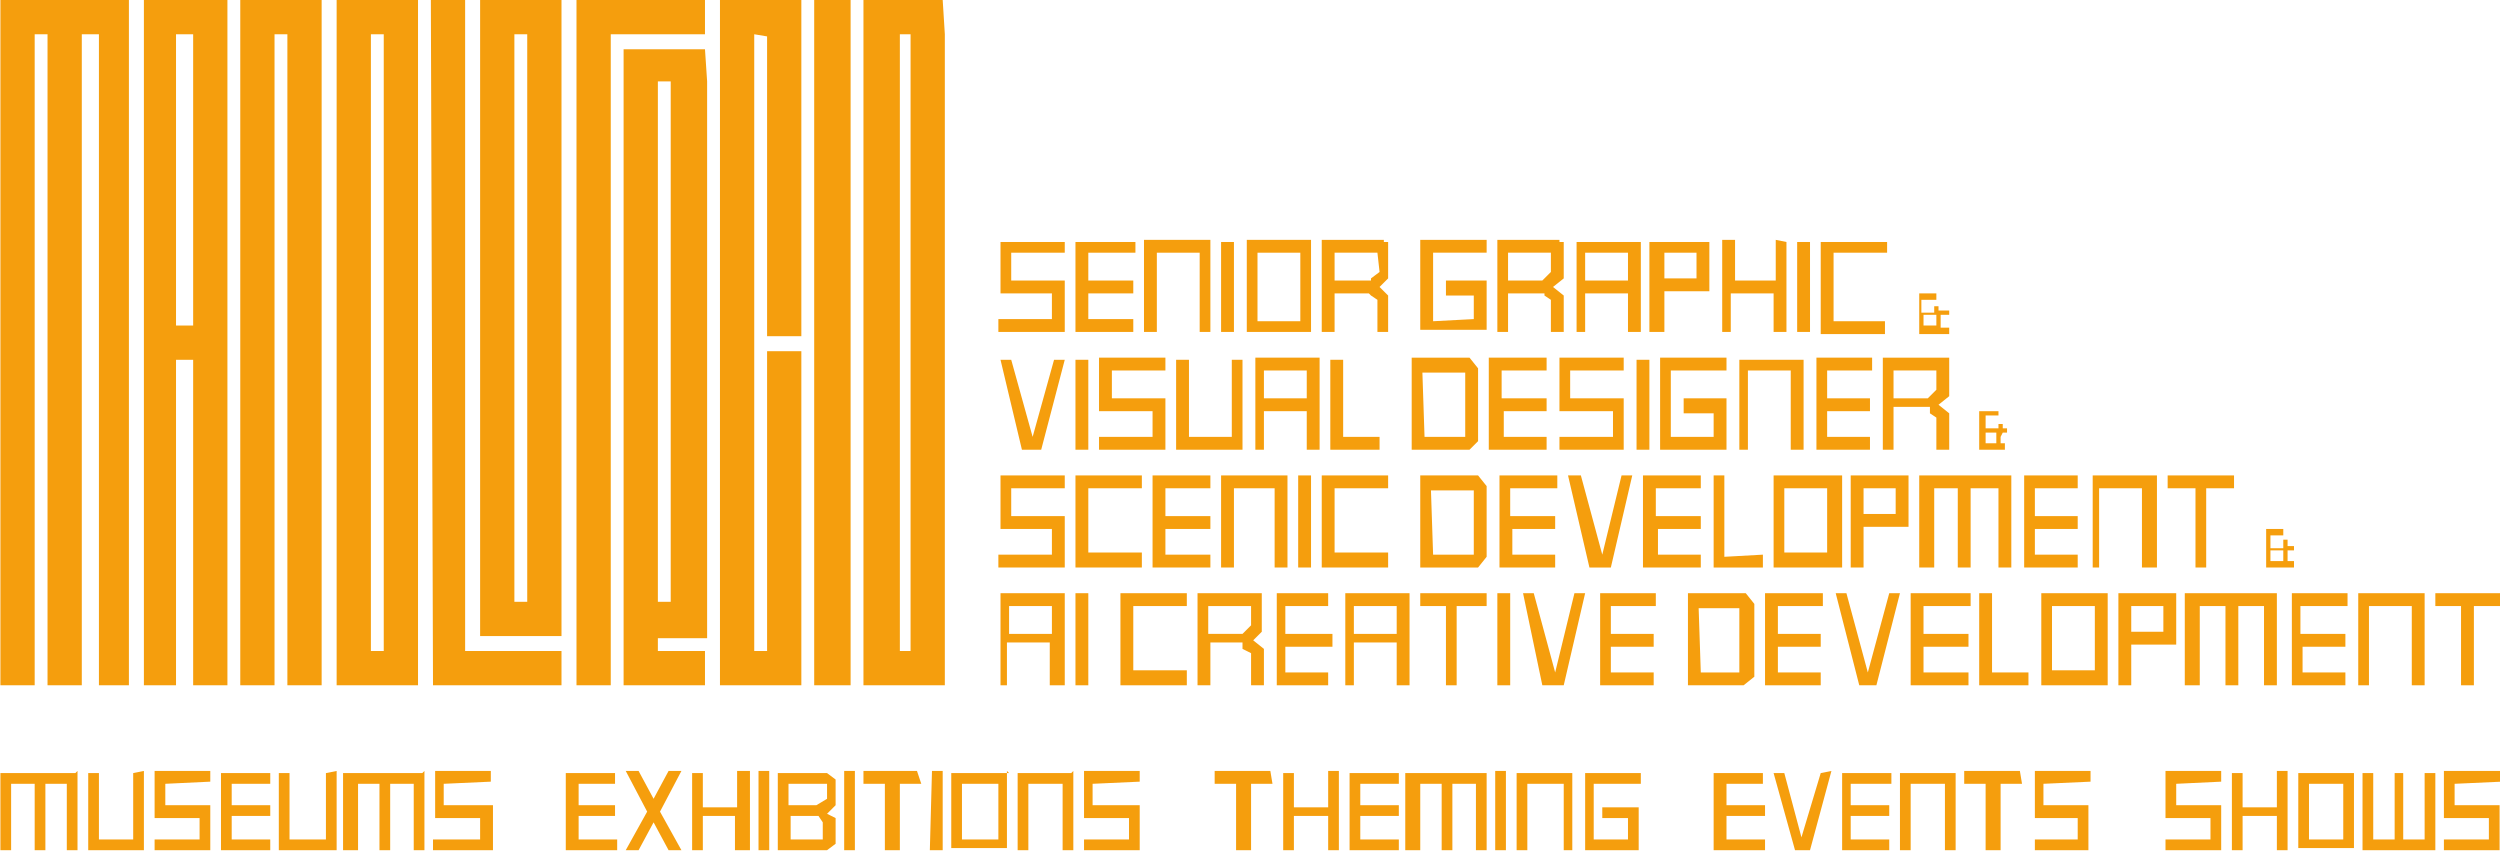
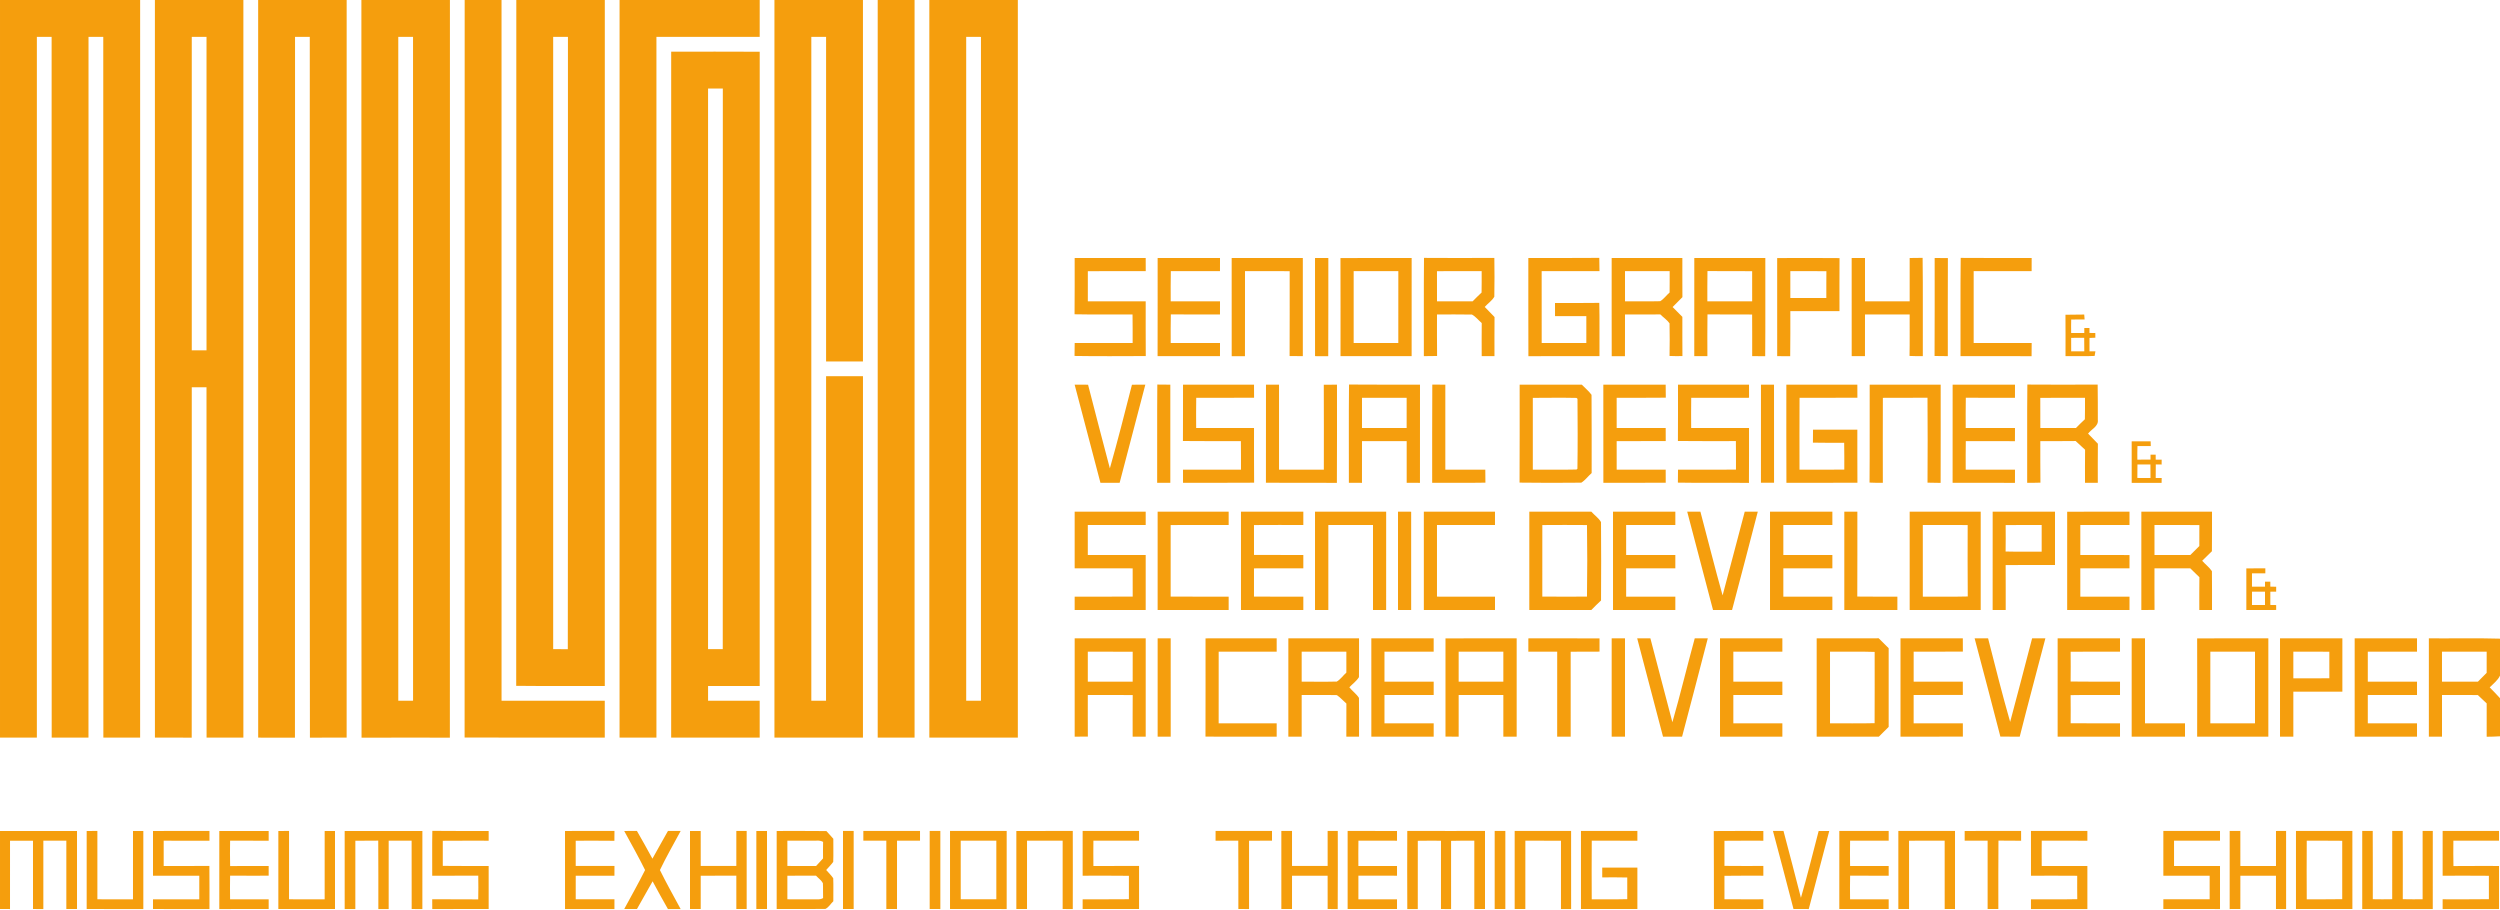
- <svg xmlns="http://www.w3.org/2000/svg" xml:space="preserve" width="133.782" height="45.496" style="shape-rendering:geometricPrecision;text-rendering:geometricPrecision;image-rendering:optimizeQuality;fill-rule:evenodd;clip-rule:evenodd" viewBox="0 0 1.167 0.397">
+ <svg xmlns="http://www.w3.org/2000/svg" xml:space="preserve" width="2000.001" height="727.294" style="shape-rendering:geometricPrecision;text-rendering:geometricPrecision;image-rendering:optimizeQuality;fill-rule:evenodd;clip-rule:evenodd" viewBox="0 0 249.436 90.707">
  <defs>
-     <style>.fil0,.fil1{fill:#f59e0d}.fil1{fill-rule:nonzero}</style>
+     <style>.fil0{fill:#f59e0d;fill-rule:nonzero}</style>
  </defs>
  <g id="Capa_x0020_1">
-     <g id="_1884187840">
-       <path class="fil0" d="M.09.152V.016H.082v.136zM.106 0v.32H.09V.168H.082V.32H.067V0zm.207.281V.038H.307v.243zM.33.038v.26H.307v.006h.022V.32H.291V.023h.038zM.15 0v.32H.134V.016H.128V.32H.112V0zm.029.304V.016H.173v.288zM.195.32H.157V0h.038zM.201 0h.016v.304h.045V.32h-.06z" />
-       <path class="fil0" d="M.285.016V.32H.269V0h.06v.016zm.067 0v.288h.006v-.14h.016V.32H.336V0h.038v.157H.358v-.14zM.246.281V.016H.24v.265zm.016.016H.224V0h.038zM.38 0h.017v.32H.38zm.045.304V.016H.42v.288zM.441.016V.32H.403V0H.44zM.06 0v.32H.046V.016H.038V.32H.022V.016H.016V.32H0V0z" />
-       <path class="fil1" d="M.472.118v.013h.025v.024H.466V.149h.025V.137H.467V.113h.03v.005z" />
-       <path id="1" class="fil1" d="M.508.118v.013h.021v.006H.508v.012h.021v.006H.502V.113H.53v.005z" />
-       <path id="2" class="fil1" d="M.565.113v.042H.56V.118H.54v.037H.534V.112h.031" />
-       <path id="3" class="fil1" d="M.57.113h.006v.042H.57z" />
-       <path id="4" class="fil1" d="M.607.118h-.02V.15h.02zM.612.113v.042h-.03V.112h.03" />
-       <path id="5" class="fil1" d="M.643.118h-.02v.013H.64V.13L.644.127zM.646.113h.002V.13L.644.134l.004.004v.017H.643V.14L.64.138.639.137H.623v.018H.617V.112h.029" />
-       <path id="6" class="fil1" d="M.688.149V.138H.675V.131h.019v.023H.663V.112h.031v.006H.669V.15z" />
-       <path id="7" class="fil1" d="M.724.118h-.02v.013H.72L.721.13.724.127zM.728.113H.73V.13L.725.134.73.138v.017H.724V.14L.721.138V.137H.704v.018H.699V.112h.029" />
-       <path id="8" class="fil1" d="M.76.118H.74v.013h.02zM.766.113v.042H.76V.137H.74v.018H.736V.113h.031" />
-       <path id="9" class="fil1" d="M.792.118H.777V.13h.015zM.798.113v.023H.777v.019H.77V.113h.027" />
-       <path id="10" class="fil1" d="M.834.113v.042H.828V.137h-.02v.018H.804V.112H.81v.019h.019V.112z" />
-       <path id="11" class="fil1" d="M.839.113h.006v.042H.839z" />
-       <path id="12" class="fil1" d="M.856.118V.15H.88v.006H.85V.113h.031v.005z" />
-       <path id="13" class="fil1" d="M.904.147H.898v.005h.006zM.906.15v.003H.91v.003H.896V.137h.008V.14H.897v.006h.006V.143h.002v.002H.91v.002H.906z" />
-       <path id="14" class="fil1" d="M.497.168.486.21H.477L.467.168h.005l.01.036.01-.036z" />
-       <path id="15" class="fil1" d="M.502.168h.006V.21H.502z" />
-       <path id="16" class="fil1" d="M.519.173v.013h.025V.21H.513V.204h.025V.192H.513V.167h.031v.006z" />
-       <path id="17" class="fil1" d="M.58.168V.21H.549V.168h.006v.036h.02V.168z" />
-       <path id="18" class="fil1" d="M.61.173H.59v.013h.02zM.616.167V.21H.61V.192H.59V.21H.586V.167h.031" />
-       <path id="19" class="fil1" d="M.644.204V.21H.621V.168h.006v.036z" />
-       <path id="20" class="fil1" d="M.665.204h.019v-.03h-.02zM.69.172v.034L.686.21H.659V.167h.027z" />
-       <path id="21" class="fil1" d="M.701.173v.013h.021v.006h-.02v.012h.02V.21H.695V.167h.027v.006z" />
-       <path id="22" class="fil1" d="M.733.173v.013h.025V.21h-.03V.204h.025V.192H.728V.167h.03v.006z" />
-       <path id="23" class="fil1" d="M.764.168H.77V.21H.764z" />
-       <path id="24" class="fil1" d="M.8.204V.193H.786V.186h.02V.21H.775V.167h.031v.006H.78v.031z" />
-       <path id="25" class="fil1" d="M.842.168V.21H.836V.173h-.02V.21H.812V.168h.031" />
-       <path id="26" class="fil1" d="M.853.173v.013h.02v.006h-.02v.012h.02V.21H.848V.167h.026v.006z" />
-       <path id="27" class="fil1" d="M.904.173h-.02v.013H.9L.901.185.904.182zM.908.167H.91v.018L.905.189.91.193V.21H.904V.195L.901.193V.19H.884v.02H.879V.167z" />
-       <path id="28" class="fil1" d="M.933.202H.927v.005h.005V.202m.002.002v.003h.002V.21H.924V.192h.009v.002H.927V.2h.006V.198h.002V.2h.002v.002H.935z" />
-       <path id="29" class="fil1" d="M.472.228v.013h.025v.024H.466V.259h.025V.247H.467V.222h.03v.006z" />
-       <path id="30" class="fil1" d="M.508.228v.03h.025v.007H.502V.222h.031v.006z" />
-       <path id="31" class="fil1" d="M.544.228v.013h.021v.006H.544v.012h.021v.006H.538V.222h.027v.006z" />
-       <path id="32" class="fil1" d="M.601.222v.043H.595V.228H.576v.037H.57V.222z" />
-       <path id="33" class="fil1" d="M.606.222h.006v.043H.606z" />
-       <path id="34" class="fil1" d="M.623.228v.03h.025v.007H.617V.222h.031v.006z" />
-       <path id="35" class="fil1" d="M.669.259h.019v-.03h-.02zM.694.227V.26L.69.265H.663V.222H.69z" />
-       <path id="36" class="fil1" d="M.705.228v.013h.021v.006h-.02v.012h.02v.006H.7V.222h.027v.006z" />
-       <path id="37" class="fil1" d="m.762.222-.01.043h-.01L.732.222h.006l.01.037.009-.037z" />
-       <path id="38" class="fil1" d="M.773.228v.013h.021v.006h-.02v.012h.02v.006H.767V.222h.027v.006z" />
-       <path id="39" class="fil1" d="M.823.259v.006H.8V.222h.005V.26z" />
-       <path id="40" class="fil1" d="M.853.228h-.02v.03h.02zM.86.222v.043H.828V.222z" />
-       <path id="41" class="fil1" d="M.885.228H.87V.24h.015zM.891.222v.024H.87v.019H.864V.222z" />
-       <path id="42" class="fil1" d="M.939.222v.043H.933V.228H.92v.037H.914V.228H.903v.037H.896V.222z" />
-       <path id="43" class="fil1" d="M.95.228v.013h.02v.006H.95v.012h.02v.006H.945V.222H.97v.006z" />
-       <path id="44" class="fil1" d="M1.007.222v.043H1V.228H.98v.037H.977V.222h.031" />
-       <path id="45" class="fil1" d="M1.043.228H1.03v.037h-.005V.228h-.013V.222h.031z" />
-       <path id="46" class="fil1" d="M1.066.257H1.06v.005h.006zm.002.002v.003h.003v.003h-.013V.247h.008V.25H1.06v.006h.006V.252h.002v.003h.003v.002h-.003z" />
-       <path id="47" class="fil1" d="M.491.283h-.02v.013h.02zM.497.277V.32H.49V.3H.47v.02H.467V.277h.031" />
-       <path id="48" class="fil1" d="M.502.277h.006V.32H.502z" />
-       <path id="49" class="fil1" d="M.529.283v.03h.025V.32H.523V.277h.031v.006z" />
-       <path id="50" class="fil1" d="M.584.283h-.02v.013H.58L.581.295.584.292zM.588.277h.001v.018L.585.299.59.303V.32H.584V.305L.58.303V.3H.565v.02H.559V.277z" />
-       <path id="51" class="fil1" d="M.6.283v.013h.022v.006H.6v.012h.02V.32H.596V.277H.62v.006z" />
-       <path id="52" class="fil1" d="M.652.283h-.02v.013h.02zM.658.277V.32H.652V.3h-.02v.02H.628V.277h.031" />
-       <path id="53" class="fil1" d="M.694.283H.68V.32H.675V.283H.663V.277h.031z" />
-       <path id="54" class="fil1" d="M.699.277h.006V.32H.699z" />
-       <path id="55" class="fil1" d="M.74.277.73.32H.72L.711.277h.005l.01.037.009-.037z" />
-       <path id="56" class="fil1" d="M.752.283v.013h.02v.006h-.02v.012h.02V.32H.747V.277h.026v.006z" />
-       <path id="57" class="fil1" d="M.794.314h.018v-.03H.793zM.819.282v.034L.814.32H.788V.277h.027z" />
-       <path id="58" class="fil1" d="M.83.283v.013h.02v.006H.83v.012h.02V.32H.824V.277h.027v.006z" />
-       <path id="59" class="fil1" d="M.887.277.876.32H.868L.857.277h.005l.01.037.01-.037z" />
-       <path id="60" class="fil1" d="M.898.283v.013h.021v.006H.898v.012h.021V.32H.892V.277H.92v.006z" />
-       <path id="61" class="fil1" d="M.947.314V.32H.924V.277H.93v.037z" />
-       <path id="62" class="fil1" d="M.978.283h-.02v.03h.02zM.984.277V.32H.953V.277z" />
-       <path id="63" class="fil1" d="M1.01.283H.995v.012h.015zm.006-.006v.024H.995V.32H.989V.277z" />
-       <path id="64" class="fil1" d="M1.063.277V.32h-.006V.283h-.012V.32h-.006V.283h-.012V.32H1.02V.277h.025-.001z" />
-       <path id="65" class="fil1" d="M1.074.283v.013h.021v.006h-.02v.012h.02V.32H1.07V.277h.026v.006z" />
-       <path id="66" class="fil1" d="M1.132.277V.32h-.006V.283h-.02V.32h-.005V.277z" />
-       <path id="67" class="fil1" d="M1.168.283h-.013V.32h-.006V.283h-.012V.277h.031z" />
-       <path class="fil1" d="M.036.36v.037H.031V.366h-.01v.031H.016V.366H.005v.031H0V.361h.022H.02h.015M.067.36v.037H.041V.361h.005v.031h.016V.361zm.01.006v.01h.021v.021H.072V.392h.021v-.01H.072V.36h.026v.005zm.031 0v.01h.018v.005H.108v.011h.018v.005H.103V.361h.023v.005zM.157.36v.037H.13V.361h.005v.031h.017V.361zm.041 0v.037H.193V.366H.182v.031H.177V.366h-.01v.031H.16V.361h.022-.001.016m.01.005v.01H.23v.021H.202V.392h.022v-.01H.203V.36h.026v.005zm.063 0v.01h.017v.005H.27v.011h.018v.005H.264V.361h.023v.005zm.038.013.01.018H.312L.305.384.298.397H.292l.01-.018L.292.36h.006l.007.013L.312.36h.006zM.35.36v.037H.343V.381H.328v.016H.323V.361h.005v.016h.016V.36zm.004 0h.005v.037H.354zm.03.032V.384L.382.381H.369v.011zM.368.376h.013L.386.373V.366H.368zM.386.38.39.382v.012L.386.397H.363V.361h.023L.39.364v.012zM.394.36h.005v.037H.394zM.43.366H.42v.031H.413V.366h-.01V.36h.025zM.435.36H.44v.037H.434zm.031.006H.449v.026h.017zM.47.36v.036H.444V.361h.027zm.031 0v.037H.496V.366H.48v.031H.475V.361H.5m.01.005v.01h.022v.021H.506V.392h.021v-.01H.506V.36h.026v.005zm.084 0h-.01v.031H.577V.366h-.01V.36h.026zM.625.36v.037H.62V.381H.604v.016H.599V.361h.005v.016H.62V.36zm.01.006v.01h.018v.005H.635v.011h.018v.005H.63V.361h.023v.005zM.694.36v.037H.689V.366H.678v.031H.673V.366h-.01v.031H.656V.361H.68.678h.016M.698.36h.005v.037H.698zm.036 0v.037H.73V.366H.713v.031H.708V.361h.026M.76.392v-.01H.748V.377h.017v.02H.74V.361h.026v.005H.744v.026zM.806.366v.01h.018v.005H.806v.011h.018v.005H.8V.361h.023v.005zM.855.36l-.01.037H.838L.828.361h.005l.008.03.009-.03zm.009.006v.01h.018v.005H.864v.011h.018v.005H.86V.361h.023v.005zM.913.36v.037H.908V.366H.892v.031H.887V.361h.026m.031.005h-.01v.031H.927V.366h-.01V.36h.026zm.01 0v.01h.021v.021H.95V.392h.02v-.01H.95V.36h.026v.005zm.062 0v.01h.021v.021h-.026V.392h.021v-.01h-.021V.36h.026v.005zM1.068.36v.037h-.005V.381h-.016v.016h-.005V.361h.005v.016h.016V.36zm.026.006h-.016v.026h.016zM1.099.36v.036h-.026V.361h.026m.004.036V.361h.005v.031h.01V.361h.004v.031h.01V.361h.005v.036zm.043-.031v.01h.021v.021h-.026V.392h.021v-.01h-.021V.36h.027v.005z" />
+     <g id="portfolio-logo-claim.svg">
+       <path class="fil0" d="M0 0h13.982c-.002 24.531.001 49.064-.002 73.595-1.222.002-2.446-.001-3.668.002-.02-23.306-.002-46.613-.009-69.919H8.832c-.005 23.306.003 46.612-.005 69.917l-3.67.002c-.014-23.306 0-46.613-.007-69.919H3.678c-.001 23.306.004 46.611-.001 69.917L0 73.597zm15.455 0h8.828c-.001 24.533.005 49.064-.001 73.597-1.224-.002-2.448 0-3.672-.002-.01-11.652 0-23.305-.007-34.957h-1.47c-.004 11.654.009 23.305-.006 34.96-1.222-.003-2.446 0-3.67-.003-.005-24.53 0-49.064-.002-73.595m3.678 3.678v31.28q.737-.003 1.472-.002.002-15.637 0-31.278zM25.757 0h8.831c-.001 24.533.004 49.066-.003 73.597-1.22-.002-2.441-.008-3.663.007-.034-23.31-.004-46.617-.014-69.926h-1.471c-.009 23.308.011 46.615-.01 69.92-1.222-.006-2.445-.001-3.667-.001-.007-24.533-.002-49.064-.003-73.597m10.301 0h8.832c-.003 24.533.008 49.067-.005 73.6-2.937-.005-5.875-.011-8.812.004-.035-24.535-.005-49.07-.015-73.604m3.68 3.678v66.237q.737 0 1.475-.003c-.005-22.077-.001-44.155-.003-66.234zM46.362 0h3.678q-.001 34.958.002 69.915c3.432-.001 6.866.002 10.298-.001q.008 1.841 0 3.683c-4.661-.01-9.324.013-13.985-.012.015-24.527.003-49.057.007-73.585" />
+       <path class="fil0" d="M51.514 0h8.83c-.002 22.815.001 45.63-.002 68.445-2.947-.013-5.892.019-8.838-.016.023-22.809.003-45.619.01-68.429m3.678 3.678q.003 30.544 0 61.087a54 54 0 0 1 1.46.01c.03-20.365.001-40.731.013-61.095q-.736-.003-1.473-.002M61.817 0h13.982c-.002 1.226 0 2.451-.002 3.678-3.434.002-6.868-.001-10.302 0q.003 34.961 0 69.919c-1.227-.003-2.454.003-3.68-.005.002-24.53 0-49.06.002-73.592m15.452 0H86.1v36.062q-1.839-.002-3.678 0-.003-16.191 0-32.382-.738-.003-1.473-.002v66.236q.735 0 1.468.003c.008-10.794 0-21.588.005-32.38q1.84-.004 3.68 0c-.003 12.02 0 24.039-.002 36.06-2.945-.005-5.888.002-8.831-.003zm10.303 0h3.678v73.595h-3.678zm5.152 0h8.83v73.597c-2.944-.003-5.887.002-8.83-.003q-.002-36.797 0-73.594m3.678 3.678q.003 33.118 0 66.236l1.47.001c.005-22.078 0-44.155.003-66.233q-.736-.005-1.473-.004m0 0" />
+       <path class="fil0" d="M66.967 5.153c2.945.004 5.888-.01 8.833.009-.005 21.094 0 42.188-.003 63.283l-5.15-.001q-.003.735 0 1.471c1.716-.001 3.432.002 5.15-.001q.004 1.842 0 3.683c-2.943-.005-5.888.005-8.832-.005.004-22.813.002-45.625.002-68.438zm3.68 3.679-.002 55.933c.49 0 .978-.001 1.467.005.017-18.646.002-37.292.007-55.937q-.736-.003-1.472-.001m36.577 16.91c2.361-.002 4.724.002 7.087 0q-.002.654.004 1.307c-1.926.01-3.852-.008-5.777.01a228 228 0 0 0 0 3.006c1.924-.001 3.848.002 5.773 0 .005 1.82-.01 3.64.007 5.461-2.368.005-4.74.029-7.107-.011.013-.43.015-.862.015-1.292q2.89.001 5.783-.002c-.005-.95.01-1.899-.011-2.848-1.93-.007-3.858.024-5.785-.016.026-1.87.003-3.743.011-5.615m8.278 0q3.112-.002 6.223 0l-.002 1.312c-1.636-.007-3.27.002-4.905-.003-.027 1.004-.007 2.008-.012 3.013 1.64.005 3.28 0 4.919.001q0 .657-.003 1.312c-1.635-.008-3.268.004-4.903-.006-.03.95-.008 1.9-.013 2.85 1.64.005 3.28 0 4.919.002l-.002 1.313c-2.075-.008-4.15.005-6.226-.006.012-3.263.002-6.525.005-9.788m7.387 0q3.55-.002 7.099 0-.005 4.896 0 9.793c-.44.001-.882 0-1.319-.012.017-2.823.003-5.645.007-8.467-1.485-.007-2.972-.004-4.457-.004-.005 2.829.007 5.658-.005 8.486a87 87 0 0 0-1.322-.001c-.008-3.265 0-6.529-.003-9.795m8.316 0h1.329c-.007 3.266.013 6.533-.01 9.8q-.66-.012-1.316-.006c-.01-3.264-.001-6.53-.003-9.794m2.54.008c2.367-.02 4.734-.003 7.102-.008q.003 4.897-.002 9.794c-2.365-.006-4.73-.003-7.096-.001-.001-3.261.009-6.522-.005-9.785zm1.316 1.306v7.167c1.484.001 2.969-.004 4.454.003.008-2.391.001-4.782.003-7.174-1.487.002-2.972-.003-4.457.003m7.003 8.479c.011-3.268-.018-6.537.015-9.803 2.34.018 4.68.013 7.019.001.013 1.29.028 2.583-.003 3.872-.23.402-.65.675-.956 1.02.327.333.658.666.977 1.008-.016 1.3-.003 2.601-.006 3.902q-.638-.003-1.274.001c-.002-1.1-.01-2.2.003-3.3-.322-.283-.597-.64-.97-.85-1.165-.027-2.329-.005-3.493-.009.003 1.382-.012 2.762.008 4.143q-.66.021-1.32.015m1.31-8.476c.003 1.003 0 2.004.002 3.006 1.184.002 2.368-.003 3.552.004.292-.298.59-.594.896-.88.015-.712.007-1.425.008-2.137-1.486.003-2.973-.008-4.458.007m9.115-1.317c2.36-.008 4.72.015 7.08-.012q.024.662.019 1.322h-5.77q0 3.586.003 7.172c1.485-.003 2.97 0 4.454-.001v-2.677c-1.04-.007-2.082-.004-3.123 0q-.004-.66-.003-1.314c1.473-.007 2.947.015 4.42-.012.042 1.771.005 3.544.018 5.315-2.364.002-4.727-.008-7.092.005-.015-3.266-.001-6.532-.006-9.798m8.314 0c2.351-.002 4.703.002 7.054 0 .002 1.302-.007 2.606.005 3.908q-.488.494-.978.986c.321.33.645.653.973.978.003 1.303-.008 2.609.007 3.914q-.645.017-1.286-.011c.014-1.085.029-2.169 0-3.253-.244-.351-.618-.59-.92-.891-1.175.006-2.35 0-3.525.003-.005 1.387.007 2.775-.005 4.162a58 58 0 0 0-1.32 0c-.012-3.266-.002-6.53-.005-9.796m1.33 1.31q-.002 1.508.002 3.015c1.169-.013 2.34.02 3.509-.013.364-.216.615-.592.94-.868.012-.71.004-1.42.006-2.13-1.487-.009-2.972-.002-4.457-.004m6.915-1.312c2.363.004 4.724 0 7.087.002-.008 3.267.017 6.533-.013 9.801a57 57 0 0 0-1.299-.01c-.002-1.383.008-2.767-.005-4.152-1.485-.014-2.97.001-4.455-.009-.025 1.386-.01 2.773-.008 4.16h-1.31c.006-3.263 0-6.528.003-9.792m1.302 4.324c1.49.005 2.98 0 4.471.001q.01-1.5-.001-3.006c-1.487-.017-2.973 0-4.458-.01-.024 1.004-.005 2.01-.012 3.015m6.966-4.315c2.073-.009 4.149-.017 6.224.005-.017 1.762-.005 3.526-.007 5.29-1.634 0-3.269-.004-4.903.002-.009 1.499.015 2.997-.014 4.497q-.652-.013-1.298-.008c0-3.263.005-6.524-.002-9.786m1.313 1.307a747 747 0 0 0 0 2.677h3.592c.004-.89-.006-1.78.007-2.67-1.2-.024-2.4-.007-3.599-.007m6.12-1.314h1.33q-.001 2.162.002 4.325 2.228-.003 4.455-.002v-4.322c.429 0 .86-.001 1.292-.015.045 3.268.005 6.537.02 9.807q-.665.009-1.326-.02c.03-1.379.005-2.757.014-4.136-1.485-.008-2.972-.003-4.457-.003-.003 1.387.005 2.774-.003 4.16a89 89 0 0 0-1.324 0c-.006-3.264-.001-6.53-.003-9.794m8.281 0q.657-.006 1.319.01c-.02 3.26-.005 6.522-.007 9.783q-.663.006-1.322-.015c.024-3.26.004-6.519.01-9.778m2.58 9.793c.011-3.268-.022-6.537.018-9.803 2.36.025 4.719.003 7.08.01l-.003 1.313q-2.891-.008-5.783-.001-.002 3.585 0 7.169h5.788q-.004.659-.01 1.317c-2.365-.014-4.728-.004-7.09-.005m10.47-4.13c.623-.013 1.248-.006 1.873-.021q.008.246.037.49-.672-.002-1.337.007-.017.671-.004 1.345l1.31-.001c0-.125 0-.374.002-.499.128 0 .384 0 .514-.002v.496l.584.008.003.468-.584.023q-.007.667 0 1.335h.592l-.08.46c-.965.052-1.937.002-2.904.02 0-1.376.01-2.753-.005-4.128zm.57 2.305q-.01.674.001 1.347l1.309-.005c0-.45 0-.9-.01-1.35-.434 0-.868 0-1.3.008m-99.43 4.67q.668-.004 1.34.005c.701 2.787 1.454 5.562 2.176 8.346.785-2.767 1.495-5.557 2.204-8.345q.667-.01 1.335-.006c-.851 3.266-1.714 6.527-2.564 9.791q-.958.002-1.916 0c-.858-3.264-1.708-6.53-2.574-9.791zm8.235 9.794c.014-3.267-.015-6.537.015-9.804q.647.013 1.298.011.003 4.896 0 9.792-.66-.003-1.312.001zm2.58-9.794c2.36-.002 4.72.001 7.084 0q-.001.652.006 1.305c-1.924.013-3.848-.003-5.772.008-.02 1.003-.01 2.006-.006 3.01h5.772c.005 1.82-.01 3.639.01 5.458-2.365.023-4.728.003-7.093.01a85 85 0 0 1-.003-1.31c1.93-.002 3.856.003 5.784-.002-.005-.95.01-1.899-.009-2.847-1.927-.003-3.854.015-5.782-.01.017-1.874.002-3.748.009-5.622m8.278 0h1.302v8.479c1.49.003 2.98 0 4.47.002 0-2.824.011-5.646-.005-8.47q.657-.017 1.317-.011c-.005 3.266.015 6.532-.01 9.798-2.36-.019-4.72.003-7.08-.01.01-3.263-.001-6.526.006-9.788m8.27 9.793c.01-3.268-.024-6.537.016-9.805 2.36.027 4.72.003 7.08.012-.003 3.266.007 6.53-.004 9.796a50 50 0 0 0-1.324-.002c-.005-1.387-.002-2.773 0-4.16q-2.23-.003-4.458.001c-.002 1.387.003 2.774-.004 4.161a85 85 0 0 0-1.307-.003m1.31-8.48v3.01h4.455l.001-3.013c-1.486 0-2.971-.003-4.456.004zm7.002 8.48c.01-3.266-.015-6.534.013-9.801q.647.011 1.3.01v8.479h3.988c-.001.432 0 .864.012 1.297-1.77.033-3.542.005-5.313.015m8.729-9.793h6.2c.32.339.697.632.972 1.014.026 2.601.003 5.205.011 7.808-.355.306-.635.713-1.034.957a246 246 0 0 1-6.16-.005c.027-3.257.002-6.517.01-9.774zm1.313 1.319q-.008 3.58 0 7.162c1.452-.01 2.907.021 4.359-.014l.091-.075c.037-2.324.025-4.654.007-6.979l-.096-.09c-1.452-.031-2.907-.011-4.36-.005m7.035-1.32q3.11.002 6.22 0c-.001.433 0 .867.012 1.301-1.635.024-3.268.004-4.902.01q-.002 1.507.001 3.013c1.63-.001 3.26.002 4.89 0q-.001.654.004 1.307c-1.63.007-3.264-.001-4.895.005q-.002 1.423.001 2.847c1.63-.003 3.26 0 4.89-.001q-.001.653.004 1.307c-2.073.01-4.149-.002-6.222.006-.009-3.264-.002-6.528-.004-9.794zm7.45 0q3.543.002 7.087 0-.004.654.003 1.31c-1.924.008-3.848-.005-5.772.006-.017 1.003-.008 2.006-.005 3.008 1.924-.001 3.848.002 5.774 0-.007 1.826.011 3.654-.01 5.481-2.363-.038-4.728.019-7.09-.028q.014-.648.014-1.294c1.927-.003 3.855 0 5.782-.003-.003-.95.01-1.897-.008-2.847-1.93-.006-3.857.018-5.784-.011.02-1.875.002-3.747.008-5.621zm8.277 0h1.302c.004 3.263-.003 6.528.004 9.79q-.657.003-1.309 0c.008-3.262 0-6.527.003-9.79m2.533 0q3.542.002 7.084 0-.004.655.005 1.308c-1.926.011-3.85-.005-5.772.008-.015 2.388-.008 4.778-.005 7.166 1.49-.002 2.98.001 4.47-.002-.007-.893.015-1.788-.013-2.68-1.041-.002-2.08.016-3.118-.012q.008-.649.01-1.296l4.423-.001c.005 1.764-.008 3.529.008 5.295-2.363.02-4.724-.004-7.085.011-.019-3.264-.005-6.53-.007-9.796m8.314 0q3.543.002 7.084 0c-.003 3.267.01 6.534-.005 9.802q-.658-.007-1.308-.023c.018-2.824.021-5.647-.002-8.471-1.485.01-2.968-.007-4.453.008-.013 2.825-.005 5.652-.003 8.478q-.667.01-1.327-.022c.031-3.256.003-6.514.015-9.771zm8.277 0h6.222q0 .657-.003 1.313c-1.636-.007-3.27.003-4.904-.005-.026 1.004-.006 2.009-.011 3.015 1.638.005 3.277 0 4.917.001q.001.66-.005 1.317c-1.635-.016-3.27-.001-4.902-.008-.022.948-.007 1.897-.01 2.847 1.64.005 3.277 0 4.918.001q0 .66-.003 1.318c-2.075-.014-4.149 0-6.222-.007.008-3.264.001-6.529.003-9.791zm7.438 9.794c.013-3.268-.02-6.535.017-9.803 2.338.018 4.677.013 7.015.001.029 1.174.005 2.35.017 3.524.082.644-.642.926-.974 1.369.327.332.658.665.979 1.01-.02 1.298-.005 2.598-.008 3.897q-.64 0-1.276.003c0-1.1-.01-2.201.007-3.302q-.464-.444-.94-.868c-1.175.021-2.351.003-3.527.011.009 1.38-.011 2.76.012 4.141-.442.017-.883.02-1.322.017m1.307-8.473c.008 1.001.002 2.002.005 3.003 1.184.002 2.368-.003 3.552.004.291-.298.585-.59.893-.873.022-.715.008-1.429.012-2.144-1.489.007-2.975-.013-4.462.01m9.12 4.334 1.892-.002.013.477q-.667.007-1.329 0c-.015.451-.015.902-.01 1.352a120 120 0 0 0 1.314-.001v-.497l.514.001.001.497q.296 0 .597.004l-.006.482-.582-.008q-.017.675-.008 1.352l.598.003c-.001.12-.006.363-.01.484-.996-.01-1.99-.007-2.983-.002-.007-1.38-.002-2.762-.002-4.142zm.565 3.656q.653.002 1.312.002.006-.675-.007-1.349-.651-.004-1.295-.003-.017.675-.01 1.35M107.224 51.05c2.363.002 4.724-.001 7.087 0v1.33h-5.776v2.994c1.925.001 3.85-.002 5.776.001v5.486h-7.087v-1.33c1.93-.005 3.86.01 5.79-.008-.011-.938-.008-1.876-.003-2.814-1.929-.012-3.858-.002-5.787-.005zm8.278 0h7.087v1.329c-1.93.008-3.86-.008-5.788.008q.009 3.57 0 7.136c1.929.016 3.858.003 5.788.008v1.33h-7.087zm8.315.002c2.073-.003 4.149 0 6.222-.002v1.33c-1.641.004-3.284-.01-4.924.007.009.995.005 1.989.002 2.982 1.64.01 3.28.005 4.922.005v1.33c-1.641.003-3.282-.008-4.924.005q.01 1.407 0 2.815c1.642.015 3.283.004 4.924.007v1.33h-6.222zm7.388-.002c2.366.002 4.733-.005 7.099.003q-.005 4.904-.002 9.807l-1.312.001v-8.48q-2.228-.002-4.456 0a7051 7051 0 0 0 0 8.48h-1.33q-.002-4.905.001-9.811m8.28 0q.655-.003 1.313.005-.008 4.901 0 9.805l-1.313.001q-.002-4.906 0-9.811m2.577.002c2.366-.005 4.734 0 7.1-.002v1.33c-1.93.002-3.859-.001-5.788.002q.003 3.574 0 7.147c1.93.004 3.86 0 5.789.002q-.003.663 0 1.33c-2.367-.001-4.733.004-7.1-.001q.005-4.905 0-9.808m10.525-.002h6.186c.309.354.733.632.966 1.041.025 2.606.016 5.215.003 7.82-.334.307-.652.628-.968.95h-6.19c.002-3.27 0-6.54.002-9.811zm1.297 1.337c.006 2.378.008 4.758-.002 7.136 1.485.015 2.972.01 4.457.003q.055-3.571.001-7.139a266 266 0 0 0-4.456 0m7.052-1.337q3.11-.001 6.22.002a184 184 0 0 0 0 1.328h-4.91l.002 2.994q2.453-.002 4.907.001a184 184 0 0 0 0 1.329h-4.909l.002 2.827h4.907v1.33h-6.219zm7.403 0h1.316c.745 2.782 1.433 5.583 2.216 8.355.755-2.78 1.459-5.573 2.209-8.355h1.302c-.838 3.276-1.711 6.542-2.568 9.811q-.95-.001-1.899.002c-.868-3.27-1.72-6.54-2.576-9.813m8.262 0h6.222v1.33h-4.892v2.994h4.892v1.33c-1.631.002-3.262-.002-4.892 0v2.827h4.892v1.33h-6.222zm7.413 0h1.302c-.003 2.824.01 5.647-.007 8.471 1.332.02 2.666.005 4 .01q-.004.663 0 1.33h-5.295zm6.522 0h7.087q-.003 4.905 0 9.811h-7.087zm1.31 1.33.002 7.151c1.493-.01 2.988.022 4.483-.018-.025-2.375-.01-4.751-.008-7.126-1.492-.015-2.985-.003-4.477-.006m6.97-1.328q3.11-.003 6.22-.002v5.322c-1.643.005-3.284-.012-4.925.008.013 1.493.003 2.988.006 4.481h-1.303zm1.295 1.338q.017 1.318-.004 2.636c1.2.032 2.398.008 3.599.015v-2.66c-1.199.005-2.398-.012-3.595.01m6.14-1.337q3.108-.008 6.218-.001-.004.663-.001 1.327c-1.635.005-3.271-.002-4.906.003q.003 1.494 0 2.99c1.635.005 3.271-.002 4.908.005q-.007.66-.002 1.324c-1.635.006-3.27 0-4.906.005q.002 1.41 0 2.823c1.635.005 3.271-.001 4.908.004a70 70 0 0 0-.002 1.327q-3.109.003-6.218 0 .007-4.903 0-9.807zm7.4-.003h7.05c-.007 1.316.011 2.633-.01 3.948-.33.31-.65.632-.971.95.312.354.705.645.973 1.04.023 1.29 0 2.581.008 3.873h-1.267c.005-1.09-.012-2.182.01-3.272-.298-.303-.606-.592-.91-.885q-1.788-.002-3.573 0c.001 1.383-.007 2.767.005 4.15-.441.009-.88.007-1.316.007zm1.31 1.33q-.003 1.497.001 2.994h3.577l.898-.897q-.008-1.044.002-2.091c-1.494-.014-2.985-.002-4.479-.005zm9.165 4.327q.946-.004 1.896-.001v.497l-1.332.001v1.328l1.3.001v-.499h.531l-.002.494q.289.004.586.013l-.003.488q-.296.002-.582.006v1.322l.582.01.001.49c-.993.007-1.985.002-2.976.004zm.566 2.327q-.003.661-.002 1.327l1.299.003q-.003-.669 0-1.334-.65-.001-1.297.004M107.225 63.69h7.087v9.81h-1.303c.005-1.383-.009-2.767.006-4.15-1.493-.015-2.986-.003-4.48-.007.002 1.384-.008 2.767.005 4.15-.439.01-.878.007-1.315.007zm1.31 1.33v2.994c1.492 0 2.985.003 4.477-.004-.005-.996-.007-1.99.002-2.985-1.494-.011-2.987-.003-4.479-.004m6.968-1.33h1.302l.002 9.811h-1.304zm4.778.002c2.366-.004 4.732 0 7.099-.002q-.003.664 0 1.33-2.894-.001-5.787.002l-.002 7.147c1.93.004 3.86 0 5.789.002q-.003.663 0 1.33c-2.368-.003-4.736.008-7.104-.006.013-3.268.005-6.536.005-9.803m8.263-.002h7.054c-.009 1.29.013 2.581-.009 3.871-.244.395-.642.676-.96 1.012.292.377.71.656.96 1.06.024 1.29 0 2.58.009 3.868h-1.268c.004-1.102-.005-2.205.005-3.306-.32-.275-.6-.605-.949-.841-1.17-.028-2.341 0-3.512-.01V73.5h-1.33zm1.33 1.33q-.003 1.497 0 2.994c1.169-.01 2.338.02 3.505-.012.371-.22.629-.605.953-.893a220 220 0 0 1 0-2.087c-1.487-.005-2.972 0-4.458-.002m6.95-1.33h6.22q-.003.664 0 1.329c-1.636.003-3.273 0-4.909.001v2.994q2.454-.002 4.91.001a184 184 0 0 0 0 1.329h-4.91v2.827h4.91q-.004.663 0 1.33h-6.22zm7.4.005c2.367-.012 4.733-.002 7.101-.005V73.5h-1.33q-.002-2.079 0-4.157c-1.487 0-2.972-.005-4.458.002l.001 4.155q-.659.001-1.315-.005.011-4.9 0-9.8zm1.313 1.327v2.99c1.486.003 2.971 0 4.458.002v-2.994q-2.23-.001-4.458.002m6.952-1.33c2.368.001 4.735-.01 7.103.005q-.01.658 0 1.318c-.962.012-1.921-.001-2.879.009.007 2.827 0 5.652.002 8.477l-1.349-.001c.005-2.826.002-5.652.003-8.48h-2.88a184 184 0 0 1 0-1.328m8.315-.002h1.33V73.5h-1.33zm2.546 0h1.317c.728 2.789 1.468 5.578 2.195 8.368.796-2.774 1.467-5.584 2.23-8.368h1.302c-.838 3.274-1.711 6.542-2.566 9.811q-.953-.001-1.9.002c-.869-3.27-1.72-6.542-2.578-9.813m8.263 0h6.222v1.33h-4.892v2.994h4.892v1.33h-4.892q-.002 1.412 0 2.827h4.892v1.33h-6.222zm9.645 0c2.063-.003 4.127.007 6.19-.005q.501.49.993.988v7.85q-.493.49-.982.98c-2.067-.005-4.134 0-6.201-.002zm1.33 1.33v7.151c1.483-.01 2.967.022 4.45-.018.013-2.37.005-4.74.005-7.11-1.485-.053-2.97-.01-4.455-.023m7.033-1.331q3.11-.004 6.218 0-.006.66.005 1.32c-1.636.02-3.274.002-4.91.01v2.99c1.634.007 3.27-.003 4.905.005q-.005.662.003 1.322c-1.636.012-3.272 0-4.909.007v2.824c1.637.005 3.271-.004 4.908.003q-.007.662.003 1.325c-2.075.009-4.149.002-6.223.004q.006-4.906 0-9.81m7.395-.002h1.344c.705 2.786 1.412 5.578 2.202 8.34q1.11-4.163 2.19-8.336a70 70 0 0 1 1.325-.002c-.851 3.27-1.734 6.532-2.56 9.81-.644 0-1.288.003-1.93-.005a1548 1548 0 0 0-2.57-9.806m8.283 0h6.223q-.003.665 0 1.33c-1.643.006-3.286-.013-4.927.01q.018 1.487 0 2.97c1.641.03 3.284.006 4.927.014q-.003.663 0 1.33c-1.643.009-3.286-.018-4.929.014.015.934.01 1.87.005 2.805 1.64.016 3.283.003 4.924.008q-.003.663 0 1.33H205.3zm7.387 0h1.33v8.481h3.991v1.33h-5.321zm6.532.005c2.368-.011 4.736-.001 7.104-.005q-.003 4.905 0 9.812c-2.368-.002-4.735.001-7.103-.002.007-3.268.01-6.537-.001-9.804zm1.315 1.327q.003 3.574 0 7.148 2.23.003 4.458.001v-7.15c-1.486 0-2.973-.004-4.458.001m6.953-1.332h6.222v5.322h-4.892q-.002 2.244 0 4.49h-1.33zm1.33 1.33q-.003 1.331 0 2.661c1.197-.003 2.396.01 3.593-.006q-.01-1.326-.001-2.65c-1.197-.01-2.395 0-3.592-.004m6.12-1.33q3.107-.001 6.219.002a184 184 0 0 0 0 1.329h-4.91v2.993h4.91a184 184 0 0 0 0 1.329c-1.638.005-3.275 0-4.91.001v2.827h4.91q-.003.663 0 1.33h-6.22zm7.401.002c2.366.017 4.734-.04 7.1.03v3.685c-.229.482-.664.808-1.029 1.177.345.356.7.704 1.028 1.078v3.801c-.446.032-.888.042-1.33.045 0-1.109-.004-2.218.001-3.326a42 42 0 0 1-.883-.833c-1.192-.015-2.384-.001-3.575-.006V73.5q-.658 0-1.312-.002.004-4.904 0-9.808zm1.31 1.33q.003 1.495 0 2.99c1.196.002 2.39.009 3.587-.001q.43-.443.87-.878l.002-2.112c-1.487.001-2.974-.004-4.459.001M0 82.91h7.683v7.788H6.618q.002-3.408 0-6.818H4.325c-.003 2.273 0 4.546-.001 6.82l-1.031-.002q.001-3.409-.002-6.817H.999c-.005 2.272 0 4.545-.001 6.818L0 90.697zm8.647 0 1.068-.001q-.003 3.41.001 6.818c1.184.004 2.368-.002 3.552.003.005-2.273.002-4.547.002-6.82h1.03v7.79l-5.653-.002zm6.618 0c1.878-.003 3.755.005 5.633-.003l.001.978c-1.523-.009-3.046 0-4.568-.005q-.005 1.26 0 2.524c1.52-.005 3.04.01 4.56-.008.017 1.435.007 2.87.007 4.305-1.878-.006-3.755-.001-5.633-.003v-.97c1.54-.001 3.08.004 4.618 0q.007-1.178 0-2.354-2.309-.002-4.618 0zm6.615 0c1.642.002 3.285-.001 4.926 0v.971c-1.282-.005-2.566.007-3.848-.006-.013.845-.02 1.69.003 2.537 1.282-.02 2.563-.003 3.845-.01v.97c-1.282-.002-2.564.01-3.848-.005a66 66 0 0 0-.002 2.366c1.284-.012 2.568 0 3.85-.005v.97l-4.926.001a6320 6320 0 0 0 0-7.789m5.89 0 1.07-.001q-.003 3.41-.002 6.818c1.184.004 2.37 0 3.554.003.005-2.273.001-4.547.001-6.82h1.031v7.788h-5.653c.001-2.596-.002-5.192 0-7.788zm6.619 0h7.754q-.003 3.894-.002 7.79-.533-.002-1.067-.002c-.005-2.273.006-4.548-.005-6.821-.764.006-1.527.004-2.289.003q-.003 3.41-.001 6.82a110 110 0 0 0-1.03 0c-.01-2.277.014-4.552-.011-6.827-.762.013-1.523.005-2.283.008q-.004 3.41-.002 6.818H34.39zm8.735 4.467c.007-1.494-.018-2.987.012-4.478 1.874.026 3.746.005 5.62.011v.971c-1.526.005-3.051-.011-4.578.007.005.835.002 1.67 0 2.504 1.527.025 3.053.004 4.578.01v4.296c-1.876.005-3.751-.009-5.627.006q-.008-.49-.005-.98c1.53.014 3.06-.006 4.59.012.02-.79.016-1.58.003-2.37-1.532.016-3.062-.001-4.593.01zm13.249-4.467c1.644-.002 3.289.004 4.935-.004q0 .491-.007.984c-1.287-.021-2.574-.006-3.86-.008V86.4c1.288.001 2.578.006 3.867-.002l-.003.978a497 497 0 0 0-3.862-.002q-.006 1.177-.001 2.352c1.288.003 2.576.006 3.864-.002l-.001.978c-1.643-.01-3.288-.002-4.93-.003-.004-2.598 0-5.194-.002-7.79zm5.906 0q.636 0 1.27-.002c.53.914 1.038 1.84 1.546 2.767.527-.92 1.02-1.856 1.553-2.772a65 65 0 0 0 1.265.005c-.697 1.297-1.435 2.577-2.07 3.902.647 1.316 1.372 2.598 2.068 3.89a46 46 0 0 0-1.268.002c-.517-.92-1.038-1.838-1.53-2.77-.537.914-1.028 1.852-1.562 2.766l-1.27-.001c.702-1.292 1.422-2.576 2.082-3.888-.652-1.319-1.379-2.604-2.084-3.898zm6.565 0q.534-.001 1.068 0c0 1.162-.003 2.326.002 3.49q1.776.003 3.552.001.003-1.746.001-3.492h1.031v7.79l-1.03-.002q0-1.664-.002-3.326c-1.184.003-2.368 0-3.552.003-.005 1.108-.002 2.217-.002 3.324l-1.068-.001zm6.619 0q.53-.003 1.064 0-.003 3.892 0 7.787h-1.064zm2.029 0c1.652.006 3.307-.014 4.962.01q.333.39.69.766c-.009.768.023 1.536-.01 2.305-.206.292-.468.543-.702.813.236.27.5.519.702.82.033.765.001 1.531.01 2.298-.266.248-.46.608-.79.766-1.621.024-3.243 0-4.862.01zm1.067.97c0 .84-.003 1.68.002 2.521.953.004 1.907-.005 2.863.005q.353-.372.694-.758c-.005-.55-.009-1.1.006-1.651a1.17 1.17 0 0 0-.635-.123c-.978.01-1.954.005-2.93.006m0 3.493q-.003 1.176 0 2.354c.976.003 1.95-.005 2.927.007.22.011.44-.017.637-.125-.019-.499.011-.998-.02-1.495-.16-.298-.46-.497-.685-.742zm5.55-4.464h1.065v7.788H84.11v-7.788m2.03 0h5.654a98 98 0 0 0 0 .97H89.5q-.004 3.41-.002 6.82l-1.064-.002q.001-3.409-.002-6.817h-2.293a98 98 0 0 1 0-.97zm6.618 0h1.064v7.79l-1.064-.002zm2.029 0h5.654v7.79l-5.654-.002zm1.067.971c-.001 1.95-.003 3.897.002 5.845q1.776.004 3.552.002.004-2.925 0-5.848zm5.551-.97c1.876-.004 3.752.006 5.63-.006.01 2.6.006 5.198 0 7.798q-.506-.006-1.01-.005V83.88c-1.186-.003-2.37.002-3.554-.001-.005 2.273-.002 4.544-.002 6.818h-1.064v-7.788zm6.615-.002q2.814.003 5.628 0a93 93 0 0 0 0 .972c-1.517-.005-3.035.007-4.554-.005q-.016 1.266 0 2.533c1.519-.013 3.037-.002 4.555-.007q-.003 2.148 0 4.297a3301 3301 0 0 0-5.629 0v-.97c1.538-.004 3.077.01 4.615-.009q-.004-1.17.001-2.336c-1.54-.024-3.078-.007-4.616-.009zm13.262.976q-.002-.492.002-.98c1.877.012 3.753.002 5.63.005a98 98 0 0 0 0 .97c-.763.001-1.526-.002-2.29.003q-.005 3.409 0 6.818-.536-.004-1.067-.003c-.007-2.275.008-4.549-.009-6.823-.756.01-1.511.001-2.266.01m6.563-.975h1.065q-.002 1.746.001 3.492c1.184-.001 2.37.004 3.554 0q0-1.748-.002-3.494l1.013-.001c0 2.6.015 5.2-.008 7.8a68 68 0 0 0-1.003-.011c0-1.107.002-2.215-.002-3.32-1.184-.004-2.368 0-3.552-.002q-.003 1.661-.001 3.324h-1.064zm6.614-.001c1.643.005 3.284 0 4.927.003a98 98 0 0 0 0 .97c-1.284-.004-2.567.004-3.85-.006-.015.843-.01 1.687-.005 2.53 1.286-.005 2.57-.002 3.855-.002a98 98 0 0 0 0 .97c-1.285-.002-2.57.003-3.853-.004q-.014 1.181 0 2.362c1.284-.005 2.57-.002 3.853-.002q-.003.482 0 .968c-1.643.001-3.284-.002-4.927.001q.003-3.895 0-7.79m5.953 7.797q-.02-3.901-.002-7.802c2.585.016 5.17.001 7.755.006v7.788l-1.066.001V83.88c-.774.002-1.547-.015-2.318.015q.013 3.403.001 6.807-.506-.006-1.011-.005.003-3.408.002-6.815c-.774-.001-1.544-.01-2.313.007q.003 3.405-.002 6.81-.525-.003-1.046.006m8.719-7.796h1.064q-.002 3.894 0 7.788h-1.064zm1.995 0c1.876-.001 3.753.005 5.63-.003q.005 3.898.002 7.794a69 69 0 0 0-1.014-.001q.004-3.41 0-6.817c-1.184-.005-2.368-.001-3.552-.003q-.003 3.409-.002 6.818h-1.064zm6.614-.001q2.814.004 5.629 0-.005.486 0 .974c-1.517-.008-3.035.007-4.552-.008-.018 1.952-.01 3.904-.003 5.857 1.18-.015 2.363.016 3.545-.017a93 93 0 0 1-.001-2.162c-.834-.026-1.665-.011-2.496-.01a48 48 0 0 1 0-.978q1.754.006 3.507.002a1779 1779 0 0 0 0 4.132 3301 3301 0 0 0-5.63 0q.003-3.895 0-7.79zm13.251.01c1.648-.019 3.296-.004 4.946-.007a98 98 0 0 0 0 .97c-1.294.005-2.588-.012-3.881.008q.004 1.251.001 2.504c1.292.02 2.586.005 3.88.007q-.003.485 0 .973c-1.294.006-2.588-.015-3.881.011q.003 1.167.001 2.337c1.294.016 2.586.003 3.88.006q-.003.485 0 .971c-1.645.002-3.288-.006-4.93.005-.019-2.595.01-5.191-.016-7.785m5.905-.009h1.051c.582 2.222 1.178 4.44 1.74 6.669.64-2.209 1.185-4.444 1.769-6.667q.525-.003 1.056-.001-1.023 3.894-2.044 7.789l-1.523-.002c-.682-2.596-1.349-5.197-2.049-7.787zm6.62-.001c1.642.003 3.285 0 4.926.001q-.004.485 0 .971c-1.284-.003-2.566.006-3.85-.006q-.021 1.268 0 2.534c1.284-.013 2.566-.001 3.85-.005q-.003.482.001.97c-1.283-.005-2.565.008-3.848-.007a62 62 0 0 0-.005 2.366c1.284-.01 2.568-.003 3.852-.003q-.003.482.001.968l-4.927.001q.003-3.893 0-7.79m5.89.001h5.654v7.79l-1.03-.002-.002-6.818-3.554.002c0 2.273-.002 4.546.002 6.818l-1.07-.002zm6.619.002c1.875-.005 3.753.005 5.629-.007l.003.98c-.755-.008-1.508.001-2.262-.013-.028 2.276-.003 4.551-.011 6.826l-1.07.001q.003-3.407 0-6.818l-2.29-.001a47 47 0 0 1 0-.968zm6.613-.002 5.629-.001q-.004.486 0 .973c-1.518-.005-3.037.006-4.553-.007-.012.845-.01 1.688-.002 2.533 1.519-.01 3.037 0 4.555-.005q-.004 2.148 0 4.297-2.815-.004-5.627 0a63 63 0 0 1-.002-.971c1.54-.007 3.08.02 4.62-.014-.012-.778-.007-1.556-.005-2.334-1.539-.017-3.077-.004-4.613-.005q0-2.236-.002-4.465zm13.209 0h5.653q-.004.484 0 .971h-4.586v2.522h4.586v4.297l-5.653-.002a48 48 0 0 1 0-.97q2.31.002 4.62 0 .003-1.177 0-2.354h-4.62zm6.618 0h1.064q-.002 1.746.002 3.494c1.184-.003 2.368.002 3.554-.001V82.91l1.009-.007c.01 2.599.005 5.2.002 7.799q-.51-.006-1.012-.005.003-1.662-.001-3.323l-3.552-.001c-.005 1.107-.002 2.216-.002 3.324q-.535 0-1.064.002zm6.615-.001h5.627q-.001 3.896.002 7.79a3301 3301 0 0 0-5.63 0c0-2.597.003-5.193 0-7.79m1.076.968a430 430 0 0 0 0 5.858c1.179-.018 2.36.01 3.54-.018a1132 1132 0 0 1 0-5.827c-1.18-.025-2.361.003-3.54-.013m5.536 6.826q-.009-3.9 0-7.794.519 0 1.047-.004c.017 2.272.004 4.544.007 6.815q.965.02 1.936 0c.001-2.271-.004-4.541.003-6.811q.52 0 1.046-.005c.018 2.271.006 4.543.006 6.814.659.017 1.32.01 1.98.009q.004-3.409 0-6.817l1.014-.001c.001 2.597.006 5.195-.002 7.794q-3.52-.011-7.037 0m8.022-7.793q2.813.003 5.627 0a48 48 0 0 0 0 .971c-1.518-.003-3.037.006-4.555-.003-.006.843-.015 1.688.007 2.533 1.515-.018 3.031-.003 4.548-.008q-.004 2.15 0 4.297-2.814-.003-5.627 0a48 48 0 0 1 0-.972c1.538-.006 3.076.017 4.616-.011-.009-.778-.005-1.557-.002-2.335-1.54-.02-3.078-.005-4.614-.006z" />
    </g>
  </g>
</svg>
